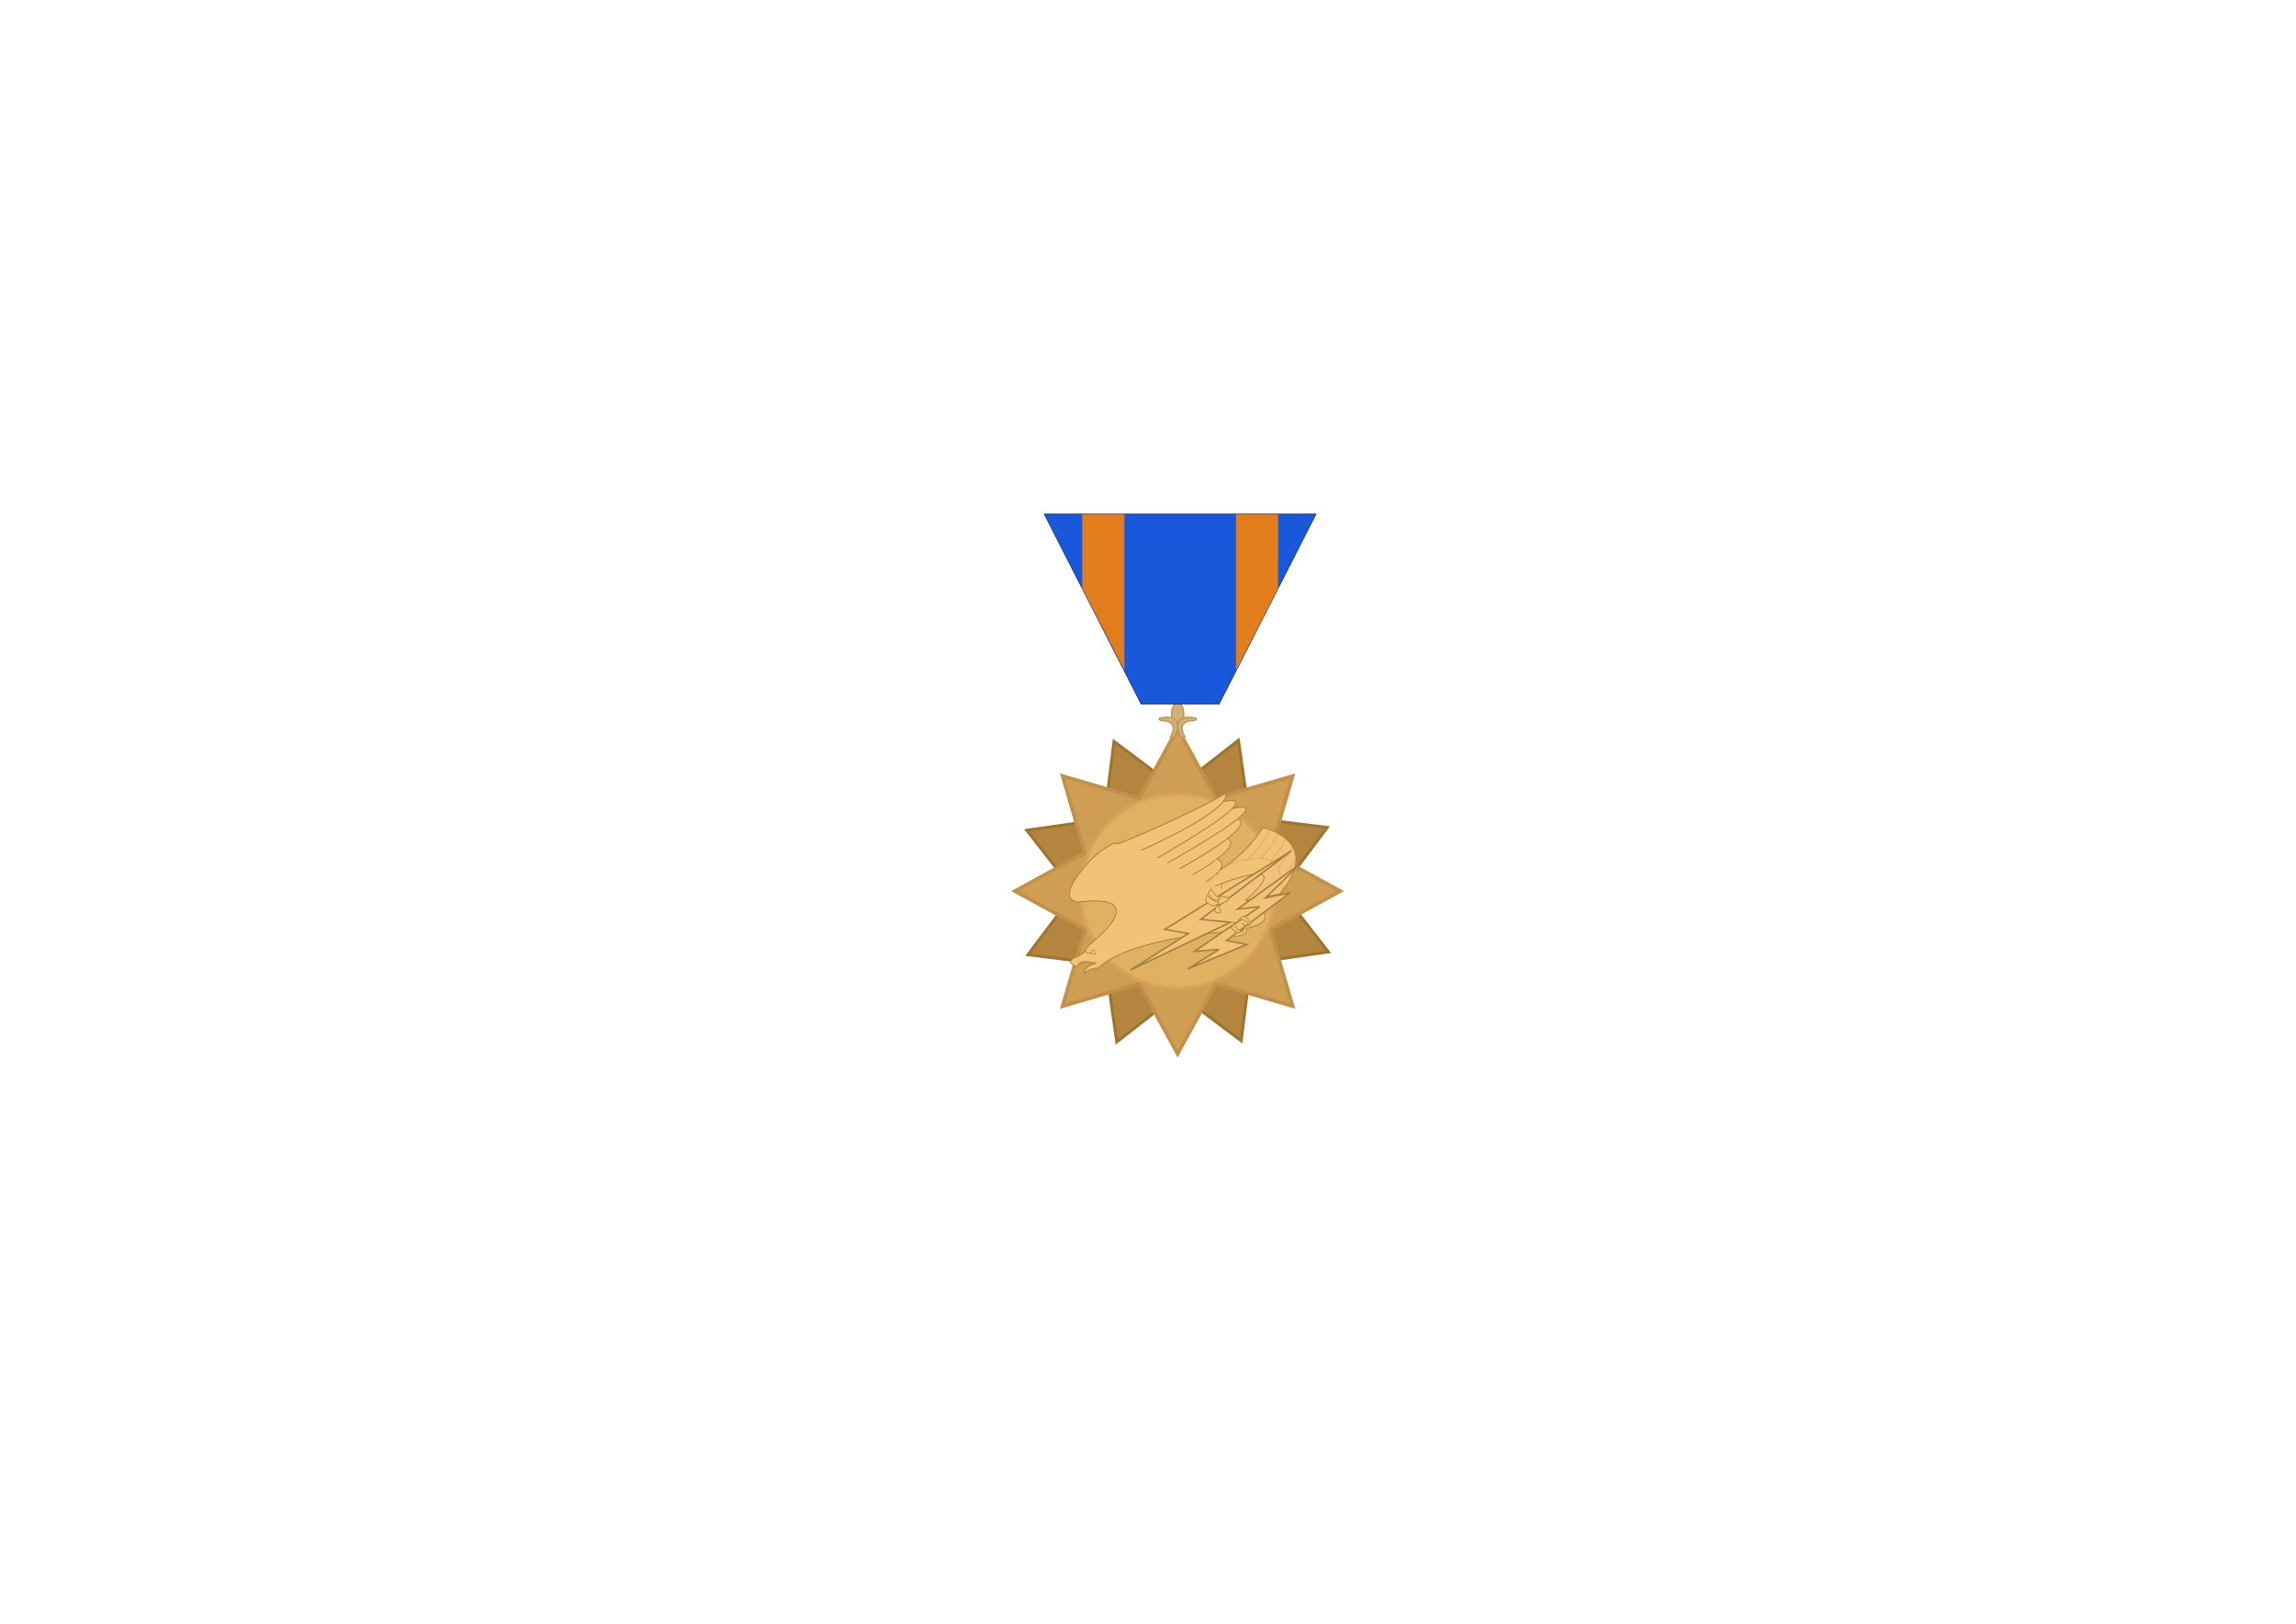
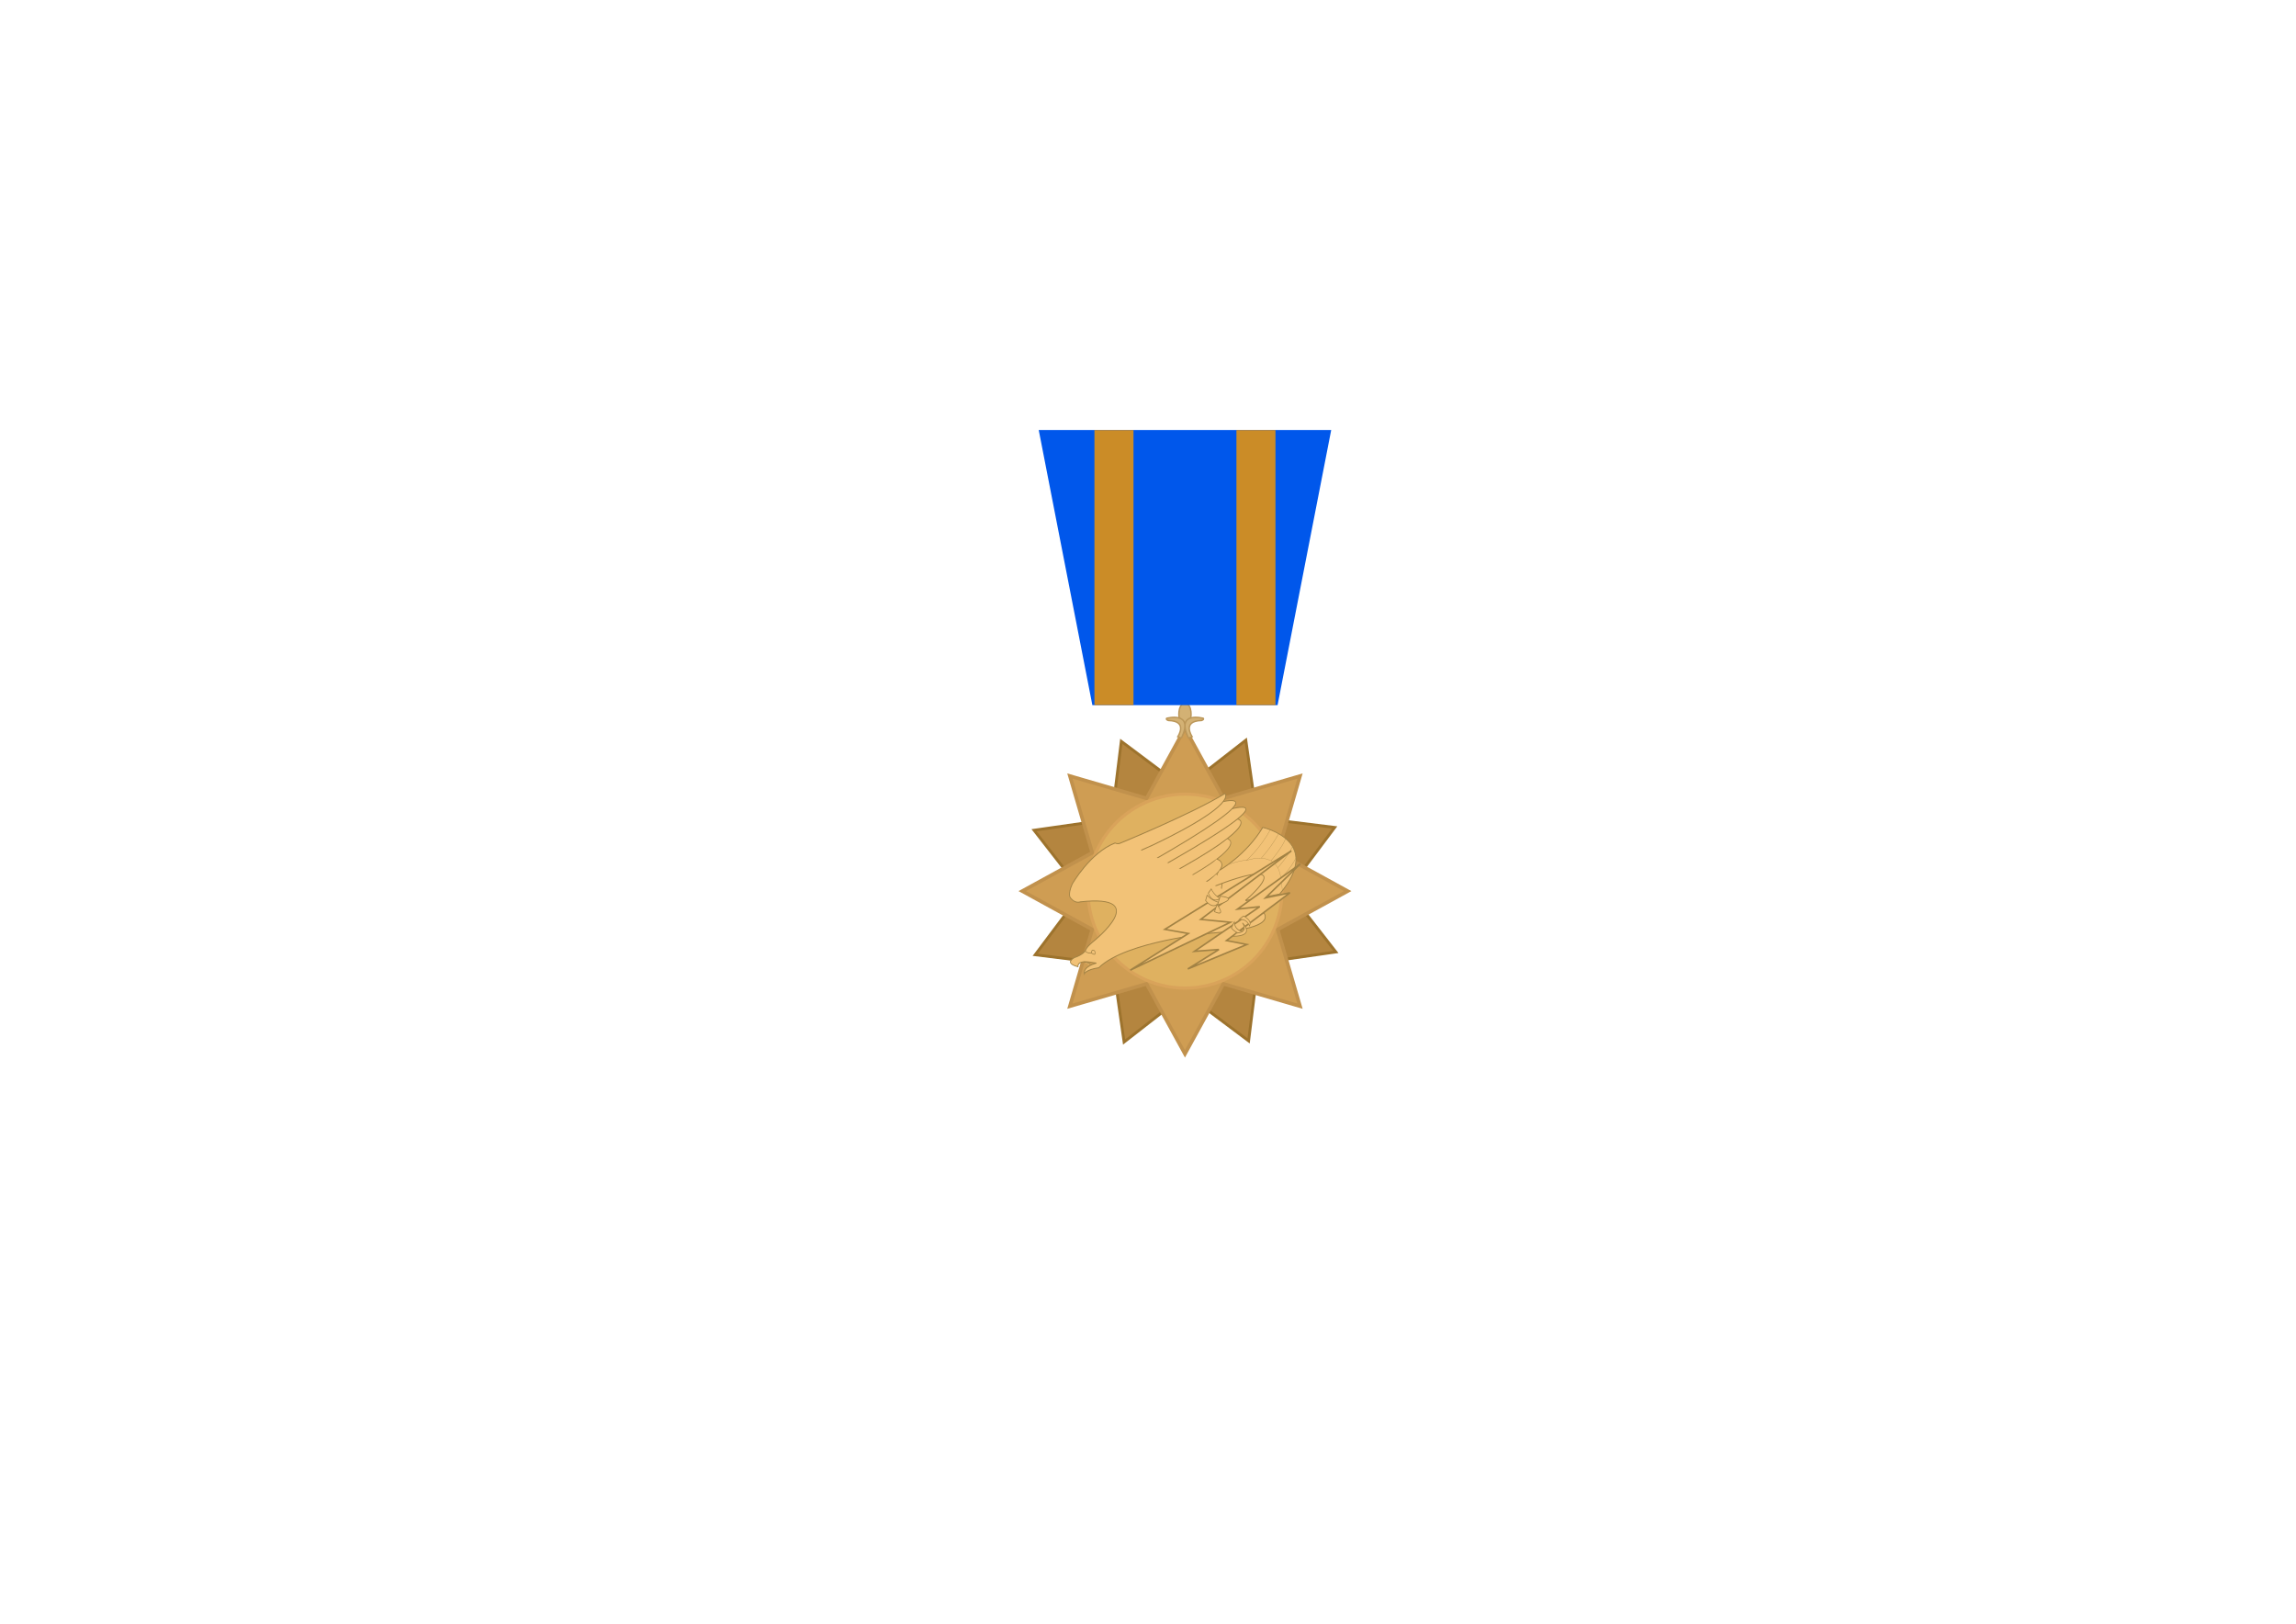
<svg xmlns="http://www.w3.org/2000/svg" width="297mm" height="210mm" viewBox="0 0 297 210" version="1.1" id="svg8">
  <defs id="defs2" />
  <g id="layer1" transform="translate(0,-87)">
-     <g id="g5509">
+     <g id="g5509" transform="translate(0.9518829)">
      <path transform="rotate(21.96767,149.9122,200.5304)" style="fill:#b4853f;fill-opacity:1;fill-rule:evenodd;stroke:#9d732d;stroke-width:0.365;stroke-miterlimit:4;stroke-dasharray:none;stroke-dashoffset:0;stroke-opacity:1" id="path4536" d="m 167.68,216.104 -9.797,-2.605 -5.086,8.769 -5.086,-8.769 -9.797,2.605 2.605,-9.797 -8.769,-5.086 8.769,-5.086 -2.605,-9.797 9.797,2.605 5.086,-8.769 5.086,8.769 9.797,-2.605 -2.605,9.797 8.769,5.086 -8.769,5.086 z" />
      <path d="m 167.212,217.133 -9.916,-2.892 -4.967,9.057 -4.967,-9.057 -9.916,2.892 2.892,-9.916 -9.057,-4.967 9.057,-4.967 -2.892,-9.916 9.916,2.892 4.967,-9.057 4.967,9.057 9.916,-2.892 -2.892,9.916 9.057,4.967 -9.057,4.967 z" id="path4534" style="fill:#cf9d53;fill-opacity:1;fill-rule:evenodd;stroke:#c1914c;stroke-width:0.465;stroke-miterlimit:4;stroke-dasharray:none;stroke-dashoffset:0;stroke-opacity:1" />
      <circle r="12.542" cy="202.25" cx="152.329" id="path4538" style="fill:#dfb160;fill-opacity:1;fill-rule:evenodd;stroke:#d9a35a;stroke-width:0.407;stroke-miterlimit:4;stroke-dasharray:none;stroke-dashoffset:0;stroke-opacity:1" />
    </g>
-     <g id="g4554" style="stroke:#bb9658;stroke-opacity:1;stroke-width:0.998;stroke-miterlimit:4;stroke-dasharray:none" transform="matrix(0.1814424,0,0,0.1814424,131.4946,147.2183)">
+     <g id="g4554" style="stroke:#bb9658;stroke-width:0.998;stroke-miterlimit:4;stroke-dasharray:none;stroke-opacity:1" transform="matrix(0.1814424,0,0,0.1814424,132.4382,147.2183)">
      <ellipse ry="2.966" rx="4.088" cy="181.309" cx="114.879" id="path4548" style="fill:#d3b174;fill-opacity:1;fill-rule:evenodd;stroke:#bb9658;stroke-width:0.998;stroke-miterlimit:4;stroke-dasharray:none;stroke-dashoffset:0;stroke-opacity:1" />
      <path id="path4544" d="m 110.762,179.934 c 0,0 -1.717,-8.626 4.118,-11.317 5.835,2.691 4.118,11.317 4.118,11.317" style="fill:#d3b174;fill-opacity:1;fill-rule:evenodd;stroke:#bb9658;stroke-width:0.998;stroke-linecap:butt;stroke-linejoin:miter;stroke-miterlimit:4;stroke-dasharray:none;stroke-opacity:1" />
-       <path id="path4540" d="m 117.211,193.821 c 0.935,0.468 2.806,-0.561 2.806,-0.561 0,0 -7.703,-11.233 6.672,-11.557 0,0 1.941,-0.584 1.28,-1.576 0,0 -19.731,-5.42 -10.758,13.694 z" style="fill:#d3b174;fill-opacity:1;fill-rule:evenodd;stroke:#bb9658;stroke-width:0.998;stroke-linecap:butt;stroke-linejoin:miter;stroke-opacity:1;stroke-miterlimit:4;stroke-dasharray:none" />
-       <path style="fill:#d3b174;fill-opacity:1;fill-rule:evenodd;stroke:#bb9658;stroke-width:0.998;stroke-linecap:butt;stroke-linejoin:miter;stroke-opacity:1;stroke-miterlimit:4;stroke-dasharray:none" d="m 112.535,193.821 c -0.935,0.468 -2.806,-0.561 -2.806,-0.561 0,0 7.703,-11.233 -6.672,-11.557 0,0 -1.941,-0.584 -1.28,-1.576 0,0 19.73,-5.42 10.758,13.694 z" id="path4542" />
+       <path id="path4540" d="m 117.211,193.821 c 0.935,0.468 2.806,-0.561 2.806,-0.561 0,0 -7.703,-11.233 6.672,-11.557 0,0 1.941,-0.584 1.28,-1.576 0,0 -19.731,-5.42 -10.758,13.694 z" style="fill:#d3b174;fill-opacity:1;fill-rule:evenodd;stroke:#bb9658;stroke-width:0.998;stroke-linecap:butt;stroke-linejoin:miter;stroke-miterlimit:4;stroke-dasharray:none;stroke-opacity:1" />
+       <path style="fill:#d3b174;fill-opacity:1;fill-rule:evenodd;stroke:#bb9658;stroke-width:0.998;stroke-linecap:butt;stroke-linejoin:miter;stroke-miterlimit:4;stroke-dasharray:none;stroke-opacity:1" d="m 112.535,193.821 c -0.935,0.468 -2.806,-0.561 -2.806,-0.561 0,0 7.703,-11.233 -6.672,-11.557 0,0 -1.941,-0.584 -1.28,-1.576 0,0 19.73,-5.42 10.758,13.694 z" id="path4542" />
    </g>
-     <path style="fill:#1957db;fill-opacity:1;fill-rule:evenodd;stroke:#000000;stroke-width:0.058;stroke-linecap:butt;stroke-linejoin:miter;stroke-opacity:1;stroke-miterlimit:4;stroke-dasharray:none" d="m 157.705,178.065 12.546,-24.589 h -17.595 -17.595 l 12.546,24.589 h 5.049 z" id="path4495" />
-     <path style="fill:#e17d1d;fill-opacity:1;fill-rule:evenodd;stroke:none;stroke-width:0.321px;stroke-linecap:butt;stroke-linejoin:miter;stroke-opacity:1" d="m 145.445,173.688 v -20.179 h -5.445 v 9.555 z" id="path4526" />
-     <path id="path4528" d="m 159.88,173.699 v -20.179 h 5.445 v 9.555 z" style="fill:#e17d1d;fill-opacity:1;fill-rule:evenodd;stroke:none;stroke-width:0.321px;stroke-linecap:butt;stroke-linejoin:miter;stroke-opacity:1" />
    <g id="g4848" transform="matrix(1.156384,0.04047609,0.1400132,1.324217,-51.48092,-71.33758)" style="stroke:#a28244;stroke-opacity:1;fill:#f2c277;fill-opacity:1">
      <g transform="translate(0.6283855,-0.3307291)" id="g4811" style="stroke:#a28244;stroke-opacity:1;fill:#f2c277;fill-opacity:1">
        <path style="fill:#f2c277;fill-opacity:1;fill-rule:evenodd;stroke:#a28244;stroke-width:0.091px;stroke-linecap:butt;stroke-linejoin:miter;stroke-opacity:1" d="m 153.738,202.222 c 0.347,-0.15 4.715,-2.198 4.715,-2.198 0,0 3.401,-0.036 3.44,0.105 0.039,0.142 -1.305,2.516 -1.305,2.516 l -2.43,0.993 z" id="path4663" />
        <path style="fill:#f2c277;fill-opacity:1;fill-rule:evenodd;stroke:#a28244;stroke-width:0.091px;stroke-linecap:butt;stroke-linejoin:miter;stroke-opacity:1" d="m 146.17,198.304 9.61,-4.19 2.191,0.682 -0.107,1.354 -0.612,0.791 0.148,0.3 -1.642,1.655 0.292,0.453 -0.424,1.262 0.714,0.497 -0.258,0.906 -1.534,0.36 -8.678,-3.454 z" id="path4661" />
        <path style="fill:#f2c277;fill-opacity:1;fill-rule:evenodd;stroke:#a28244;stroke-width:0.022;stroke-linecap:butt;stroke-linejoin:miter;stroke-miterlimit:4;stroke-dasharray:none;stroke-opacity:1" d="m 145.037,197.851 c 0,0 4.554,-0.21 2.602,3.073" id="path4582" />
        <path style="fill:#f2c277;fill-opacity:1;fill-rule:evenodd;stroke:#a28244;stroke-width:0.091px;stroke-linecap:butt;stroke-linejoin:miter;stroke-opacity:1" d="m 158.714,195.021 c 0,0 3.197,0.207 -8.692,5.868" id="path4592" />
        <path style="fill:#f2c277;fill-opacity:1;fill-rule:evenodd;stroke:#a28244;stroke-width:0.091px;stroke-linecap:butt;stroke-linejoin:miter;stroke-opacity:1" d="m 158.199,194.044 c 0,0 7.7,-2.012 -10.56,6.88" id="path4588" />
        <path style="fill:#f2c277;fill-opacity:1;fill-rule:evenodd;stroke:#a28244;stroke-width:0.091px;stroke-linecap:butt;stroke-linejoin:miter;stroke-opacity:1" d="m 157.34,193.364 c 0,0 6.729,-1.603 -9.241,6.351" id="path4586" />
        <path style="fill:#f2c277;fill-opacity:1;fill-rule:evenodd;stroke:#a28244;stroke-width:0.022;stroke-linecap:butt;stroke-linejoin:miter;stroke-miterlimit:4;stroke-dasharray:none;stroke-opacity:1" d="m 139.763,202.938 c 0,0 13.302,-5.227 12.365,0.815" id="path4590" />
        <path style="fill:#f2c277;fill-opacity:1;fill-rule:evenodd;stroke:#a28244;stroke-width:0.081px;stroke-linecap:butt;stroke-linejoin:miter;stroke-opacity:1" d="m 157.386,197.002 c 0,0 2.448,0.416 -5.95,4.443" id="path4594" />
        <path style="fill:#f2c277;fill-opacity:1;fill-rule:evenodd;stroke:#a28244;stroke-width:0.091px;stroke-linecap:butt;stroke-linejoin:miter;stroke-opacity:1" d="m 155.938,199.014 c 0,0 2.61,0.578 -3.876,3.474" id="path4596" />
        <path style="fill:#f2c277;fill-opacity:1;fill-rule:evenodd;stroke:#a28244;stroke-width:0.091px;stroke-linecap:butt;stroke-linejoin:miter;stroke-opacity:1" d="m 155.721,200.492 c 0,0 1.628,0.573 -3.575,2.917" id="path4598" />
        <path style="fill:#f2c277;fill-opacity:1;fill-rule:evenodd;stroke:#a28244;stroke-width:0.091px;stroke-linecap:butt;stroke-linejoin:miter;stroke-opacity:1" d="m 155.088,201.796 c 0,0 10.515,-3.955 3.583,1.194 l 3.918,-0.755 c 5.669,-5.366 -1.104,-6.479 -1.104,-6.479 -2.212,2.783 -5.347,4.344 -5.347,4.344" id="path4600" />
        <path style="fill:#f2c277;fill-opacity:1;fill-rule:evenodd;stroke:#a28244;stroke-width:0.091px;stroke-linecap:butt;stroke-linejoin:miter;stroke-opacity:1" d="m 140.094,208.489 c 0,0 0.149,0.33 1.211,0.053 0,0 0.077,-0.444 0.519,-0.299 0,0 0.253,0.282 -0.484,0.293" id="path4606" />
        <path style="fill:#f2c277;fill-opacity:1;fill-rule:evenodd;stroke:#a28244;stroke-width:0.091px;stroke-linecap:butt;stroke-linejoin:miter;stroke-opacity:1" d="m 158.666,202.955 c 0,0 6.651,2.299 -4.055,3.328 0,0 -9.828,1.082 -13.206,3.796 -1.455,0.235 -1.694,0.63 -1.694,0.63 -0.018,-0.739 1.481,-1.078 1.481,-1.078 l -0.58,-0.061 c -1.618,-0.189 -1.531,0.478 -1.531,0.478 -1.586,-0.314 -0.285,-0.885 -0.285,-0.885 0.94,-0.285 1.315,-0.707 1.315,-0.707 0.097,-0.344 1.034,-0.967 1.034,-0.967 0,0 7.22,-4.843 -1.037,-3.805 0,0 -0.589,0.23 -1.051,-0.36 0,0 -0.305,-0.282 0.363,-1.365 0,0 2.401,-3.152 5.302,-4.168 0,0 0.201,0.111 0.497,0.028 0,0 8.368,-3.11 12.418,-5.249 0,0 1.462,0.959 -8.636,5.265 l -1.435,0.578" id="path4608" />
        <path style="fill:#f2c277;fill-opacity:1;fill-rule:evenodd;stroke:#a28244;stroke-width:0.026;stroke-linecap:butt;stroke-linejoin:miter;stroke-miterlimit:4;stroke-dasharray:none;stroke-opacity:1" d="m 159.27,199.034 c 0,0 1.637,-1.16 3.045,-3.091" id="path4610" />
        <path style="fill:#f2c277;fill-opacity:1;fill-rule:evenodd;stroke:#a28244;stroke-width:0.026;stroke-linecap:butt;stroke-linejoin:miter;stroke-miterlimit:4;stroke-dasharray:none;stroke-opacity:1" d="m 160.927,198.788 c 0,0 1.231,-1.053 2.276,-2.484" id="path4612" />
        <path style="fill:#f2c277;fill-opacity:1;fill-rule:evenodd;stroke:#a28244;stroke-width:0.026;stroke-linecap:butt;stroke-linejoin:miter;stroke-miterlimit:4;stroke-dasharray:none;stroke-opacity:1" d="m 162.022,198.993 c 0,0 1.491,-1.406 1.891,-2.219" id="path4614" />
        <path style="fill:#f2c277;fill-opacity:1;fill-rule:evenodd;stroke:#a28244;stroke-width:0.026;stroke-linecap:butt;stroke-linejoin:miter;stroke-miterlimit:4;stroke-dasharray:none;stroke-opacity:1" d="m 162.687,199.662 c 0,0 1.167,-1.022 1.911,-2.118" id="path4616" />
        <path style="fill:#f2c277;fill-opacity:1;fill-rule:evenodd;stroke:#a28244;stroke-width:0.026;stroke-linecap:butt;stroke-linejoin:miter;stroke-miterlimit:4;stroke-dasharray:none;stroke-opacity:1" d="m 162.871,200.699 c 0,0 1.257,-0.934 2.016,-2.137" id="path4618" />
        <path style="fill:#f2c277;fill-opacity:1;fill-rule:evenodd;stroke:#a28244;stroke-width:0.026;stroke-linecap:butt;stroke-linejoin:miter;stroke-miterlimit:4;stroke-dasharray:none;stroke-opacity:1" d="m 159.305,199.043 c 0,0 3.565,-1.208 3.6,1.605" id="path4620" />
        <path style="fill:#f2c277;fill-opacity:1;fill-rule:evenodd;stroke:#a28244;stroke-width:0.026;stroke-linecap:butt;stroke-linejoin:miter;stroke-miterlimit:4;stroke-dasharray:none;stroke-opacity:1" d="m 162.89,200.67 c 0,0 0.1,0.549 0.031,1.228" id="path4622" />
        <path style="fill:#f2c277;fill-opacity:1;fill-rule:evenodd;stroke:#a28244;stroke-width:0.026;stroke-linecap:butt;stroke-linejoin:miter;stroke-miterlimit:4;stroke-dasharray:none;stroke-opacity:1" d="m 159.357,198.989 c 0,0 -1.52,0.224 -2.369,0.626" id="path4624" />
        <path style="fill:#f2c277;fill-opacity:1;fill-rule:evenodd;stroke:#a28244;stroke-width:0.091px;stroke-linecap:butt;stroke-linejoin:miter;stroke-opacity:1" d="m 140.496,209.858 c 0,0 0.046,-0.246 -0.726,-0.302" id="path4626" />
        <path style="fill:#f2c277;fill-opacity:1;fill-rule:evenodd;stroke:#a28244;stroke-width:0.15;stroke-linecap:butt;stroke-linejoin:miter;stroke-miterlimit:4;stroke-dasharray:none;stroke-opacity:1" d="m 144.917,210.205 6.954,-3.792 -2.593,-0.325 15.143,-8.132 -10.994,7.032 3.296,0.182 z" id="path4630" />
        <path style="fill:#f2c277;fill-opacity:1;fill-rule:evenodd;stroke:#a28244;stroke-width:0.078px;stroke-linecap:butt;stroke-linejoin:miter;stroke-opacity:1" d="m 154.196,203.126 c 0.819,0.983 1.499,0.143 1.499,0.143 0,0 -0.784,-0.136 -1.266,-0.673 z" id="path4634" />
        <path id="path4636" d="m 154.584,202.391 c 0.379,1.085 1.258,0.485 1.258,0.485 0,0 -0.638,-0.309 -0.874,-0.91 z" style="fill:#f2c277;fill-opacity:1;fill-rule:evenodd;stroke:#a28244;stroke-width:0.073px;stroke-linecap:butt;stroke-linejoin:miter;stroke-opacity:1" />
        <path style="fill:#f2c277;fill-opacity:1;fill-rule:evenodd;stroke:#a28244;stroke-width:0.078px;stroke-linecap:butt;stroke-linejoin:miter;stroke-opacity:1" d="m 155.063,204.183 c 0,0 1.288,0.567 0.367,-0.711 z" id="path4638" />
        <path style="fill:#f2c277;fill-opacity:1;fill-rule:evenodd;stroke:#a28244;stroke-width:0.078px;stroke-linecap:butt;stroke-linejoin:miter;stroke-opacity:1" d="m 155.478,203.514 c 0,0 2.647,-0.736 0.416,-0.867 z" id="path4640" />
        <path style="fill:#f2c277;fill-opacity:1;fill-rule:evenodd;stroke:#a28244;stroke-width:0.15;stroke-linecap:butt;stroke-linejoin:miter;stroke-miterlimit:4;stroke-dasharray:none;stroke-opacity:1" d="m 151.386,209.891 3.729,-2.014 -2.775,0.264 7.868,-4.604 -2.532,0.319 7.592,-4.651 -4.313,3.45 2.807,-0.582 -7.7,4.903 2.248,0.313 z" id="path4632" />
        <path style="fill:#f2c277;fill-opacity:1;fill-rule:evenodd;stroke:#a28244;stroke-width:0.081px;stroke-linecap:butt;stroke-linejoin:miter;stroke-opacity:1" d="m 156.769,205.723 c 0,0 0.671,0.833 1.308,0.315 0,0 -0.969,0.002 -0.909,-0.932 -0.048,0.046 -0.399,0.617 -0.399,0.617 z" id="path4642" />
        <path id="path4644" d="m 158.282,204.507 c 0,0 0.966,0.417 0.534,0.95 0,0 -0.153,-0.728 -1.106,-0.586 0.04,-0.041 0.572,-0.364 0.572,-0.364 z" style="fill:#f2c277;fill-opacity:1;fill-rule:evenodd;stroke:#a28244;stroke-width:0.072px;stroke-linecap:butt;stroke-linejoin:miter;stroke-opacity:1" />
        <path style="fill:#f2c277;fill-opacity:1;fill-rule:evenodd;stroke:#a28244;stroke-width:0.076px;stroke-linecap:butt;stroke-linejoin:miter;stroke-opacity:1" d="m 157.295,206.208 c 1.441,-0.136 0.771,-1.023 0.771,-1.023 0,0 1.418,1.247 -1.225,1.351 z" id="path4646" />
      </g>
      <path id="path4813" d="m 140.684,208.156 c 0,0 0.273,0.254 0.709,0.175 0,0 0.008,-0.426 0.369,-0.239 0,0 0.204,0.58 -0.351,0.26" style="fill:#f2c277;fill-rule:evenodd;stroke:#a28244;stroke-width:0.072;stroke-linecap:butt;stroke-linejoin:miter;stroke-miterlimit:4;stroke-dasharray:none;stroke-opacity:1;fill-opacity:1" />
    </g>
+     <g id="g4786" transform="translate(0.664792)">
+       <path style="fill:#0057eb;fill-opacity:1;fill-rule:evenodd;stroke:none;stroke-width:0.459px;stroke-linecap:butt;stroke-linejoin:miter;stroke-opacity:1" d="m 140.64,178.202 -6.94,-35.586 h 18.917 18.917 l -6.94,35.586 h -11.976 z" id="path4766" />
+       <g transform="matrix(1.735484,0,0,1.735484,-110.8382,-104.2027)" id="g4780">
+         <rect style="fill:#cb8c27;fill-opacity:1;fill-rule:evenodd;stroke:none;stroke-width:0.795;stroke-miterlimit:4;stroke-dasharray:none;stroke-dashoffset:0;stroke-opacity:1" id="rect4774" width="2.91" height="20.497" x="145.058" y="142.223" />
+         <rect y="142.223" x="155.641" height="20.497" width="2.91" id="rect4776" style="fill:#cb8c27;fill-opacity:1;fill-rule:evenodd;stroke:none;stroke-width:0.795;stroke-miterlimit:4;stroke-dasharray:none;stroke-dashoffset:0;stroke-opacity:1" />
+       </g>
+     </g>
  </g>
</svg>
